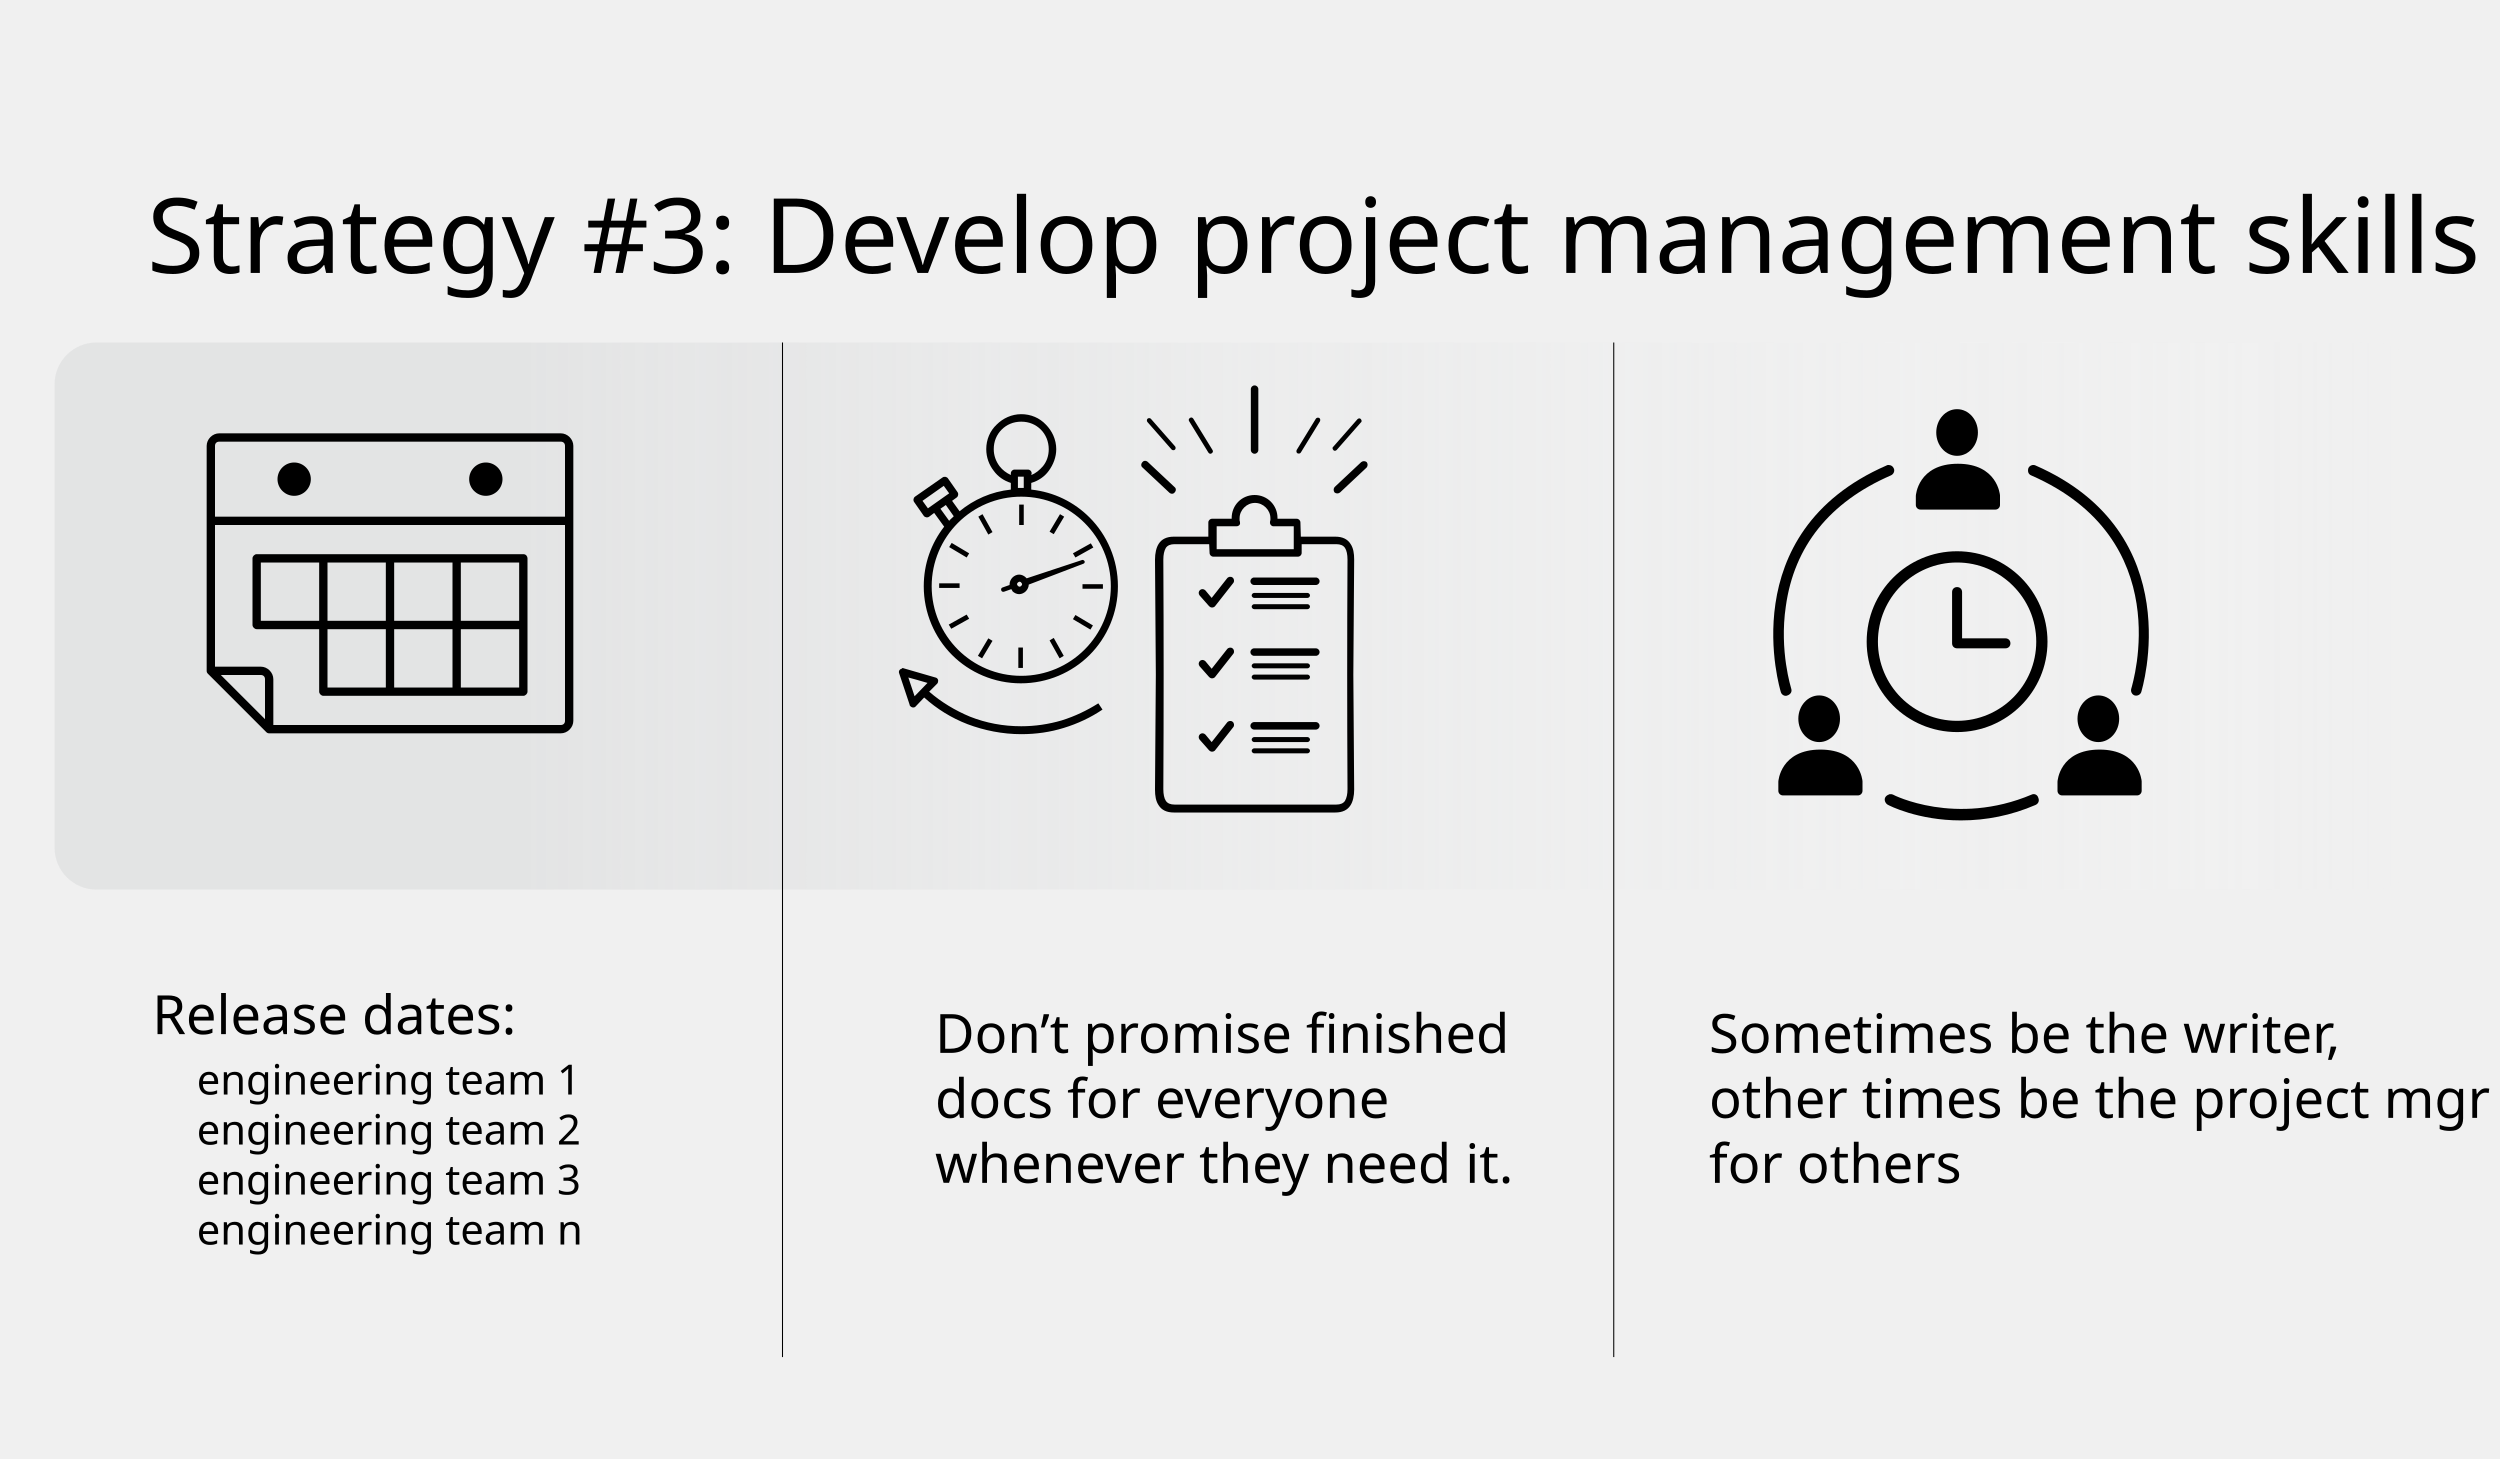
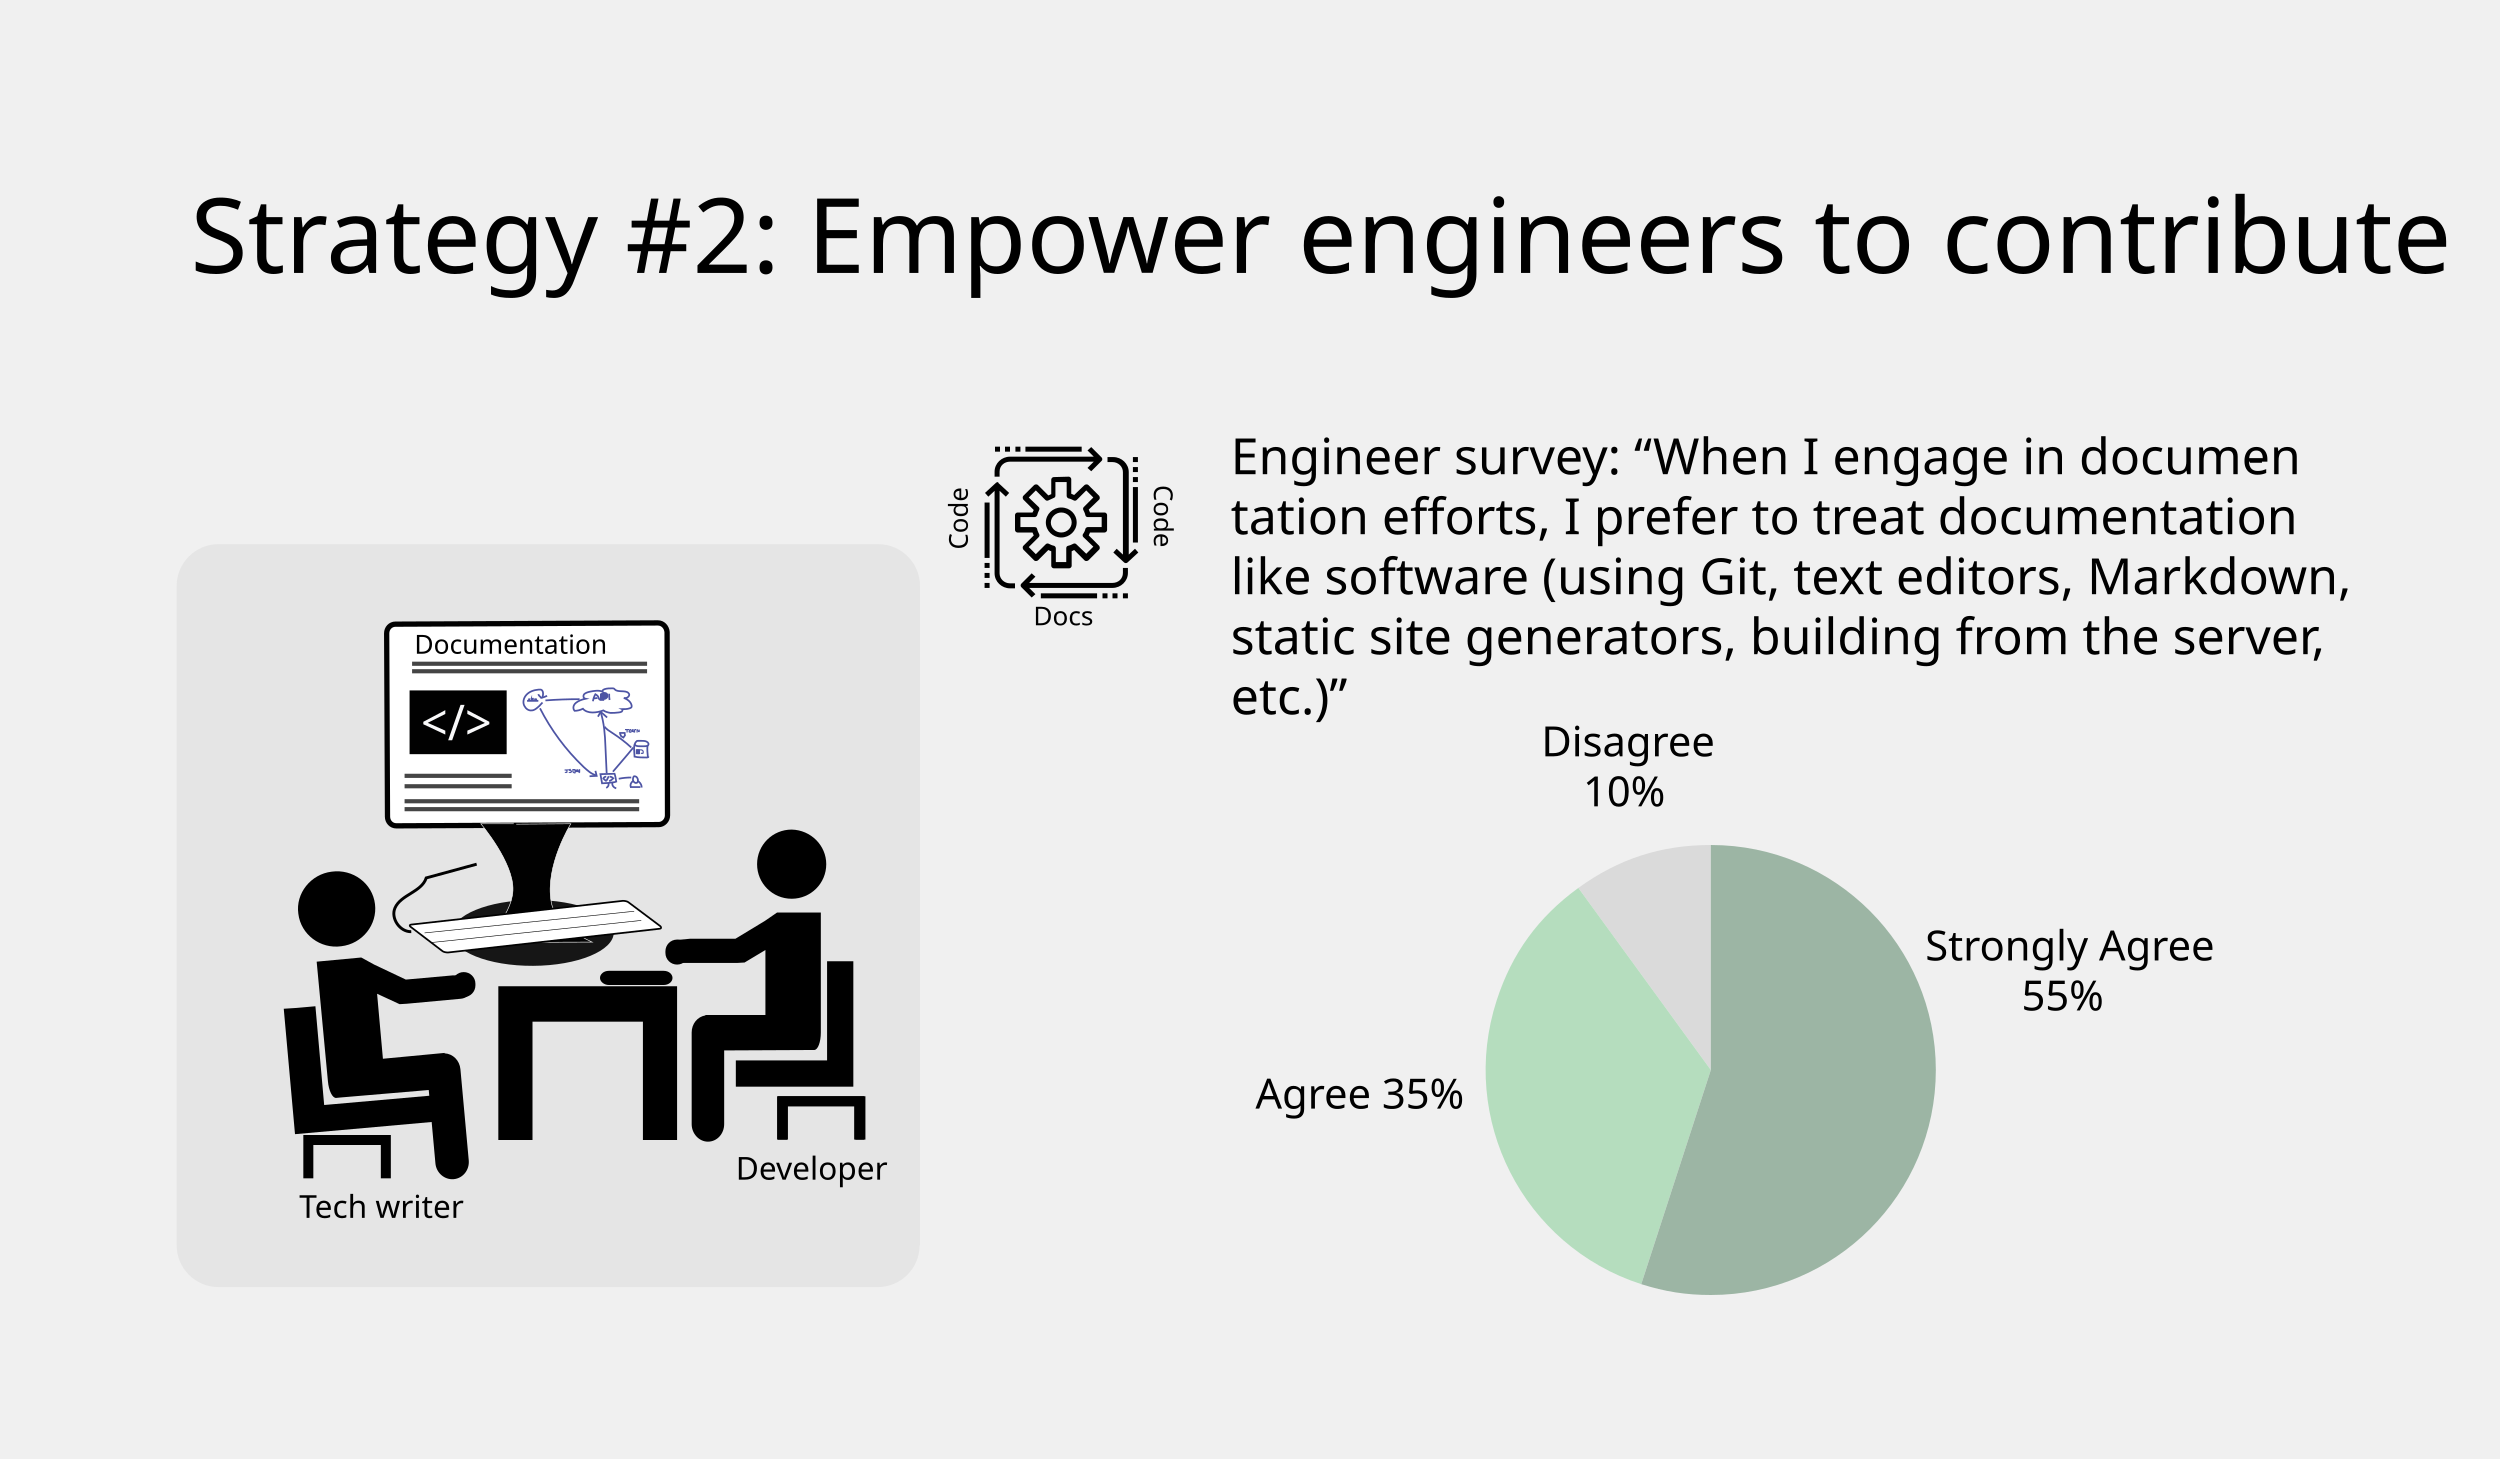
<svg xmlns="http://www.w3.org/2000/svg" version="1.1" id="Layer_1" x="0px" y="0px" viewBox="0 0 600 350" enable-background="new 0 0 600 350" xml:space="preserve">
-   <g opacity="0.41">
-     <linearGradient id="SVGID_1_" gradientUnits="userSpaceOnUse" x1="13.081" y1="147.821" x2="580.148" y2="147.821">
-       <stop offset="0.197" style="stop-color:#D1D3D4" />
-       <stop offset="1" style="stop-color:#F7F8F9;stop-opacity:0" />
-     </linearGradient>
-     <path fill="url(#SVGID_1_)" d="M580.1,203.5c0,5.5-4.5,10-10,10H23.1c-5.5,0-10-4.5-10-10V92.2c0-5.5,4.5-10,10-10h547.1   c5.5,0,10,4.5,10,10V203.5z" />
+   <g>
+     <path fill="#E5E5E5" d="M220.7,298.9c0,5.5-4.5,10-10,10H52.4c-5.5,0-10-4.5-10-10V140.6c0-5.5,4.5-10,10-10h158.4   c5.5,0,10,4.5,10,10V298.9z" />
  </g>
  <rect x="0" y="44.1" fill="none" width="600" height="45.9" />
-   <text transform="matrix(1 0 0 1 35.2853 65.5104)" font-family="'ArialMT'" font-size="25px">Strategy #3: Develop project management skills</text>
-   <path d="M469.7,135c-10.5,0-19,8.5-19,19s8.5,19,19,19s19-8.5,19-19S480.1,135,469.7,135z M469.7,175.7c-12,0-21.7-9.7-21.7-21.7  s9.7-21.7,21.7-21.7c12,0,21.7,9.7,21.7,21.7S481.6,175.7,469.7,175.7z" />
-   <path d="M481.3,155.6h-11.6c-0.7,0-1.2-0.5-1.2-1.2v-12.3c0-0.7,0.5-1.2,1.2-1.2c0.7,0,1.2,0.5,1.2,1.2v11.1h10.4  c0.7,0,1.2,0.5,1.2,1.2C482.5,155.1,482,155.6,481.3,155.6L481.3,155.6z" />
-   <path d="M447,187.5c0-0.1-0.6-7.6-10.1-7.6c-9.6,0-10.1,7.6-10.1,7.7v2.2c0,0.6,0.5,1.1,1.1,1.1h18c0.6,0,1.1-0.5,1.1-1.1L447,187.5  z" />
-   <ellipse cx="436.6" cy="172.5" rx="5" ry="5.6" />
-   <path d="M514,187.5c0-0.1-0.6-7.6-10.1-7.6c-9.6,0-10.1,7.6-10.1,7.7v2.2c0,0.6,0.5,1.1,1.1,1.1h18c0.6,0,1.1-0.5,1.1-1.1L514,187.5  z" />
-   <ellipse cx="503.6" cy="172.5" rx="5" ry="5.6" />
-   <path d="M480,118.9c0-0.1-0.6-7.6-10.1-7.6c-9.6,0-10.1,7.6-10.1,7.7v2.2c0,0.6,0.5,1.1,1.1,1.1h18c0.6,0,1.1-0.5,1.1-1.1L480,118.9  z" />
-   <ellipse cx="469.7" cy="103.8" rx="5" ry="5.6" />
-   <path d="M454.5,112.4c-0.2-0.5-0.7-0.8-1.2-0.8c-0.2,0-0.4,0-0.5,0.1c-37.2,16.2-25.5,54-25.4,54.4c0.2,0.7,1,1.1,1.6,0.8  c0.3-0.1,0.6-0.3,0.8-0.6s0.2-0.7,0.1-1c0-0.1-2.9-9-1.3-19.8c2-14.4,10.5-25,25.2-31.4C454.5,113.8,454.8,113,454.5,112.4  L454.5,112.4z" />
-   <path d="M488.5,111.7c-0.2-0.1-0.3-0.1-0.5-0.1s-0.3,0-0.5,0.1c-0.3,0.1-0.6,0.4-0.7,0.7c-0.1,0.3-0.1,0.7,0,1  c0.1,0.3,0.4,0.6,0.7,0.7c35,15.3,24.4,49.7,24,51.2c-0.2,0.7,0.2,1.4,0.8,1.6c0.7,0.2,1.4-0.2,1.6-0.8  C514,165.7,525.7,128,488.5,111.7L488.5,111.7z" />
-   <path d="M487.6,190.7c-18.2,7.7-33.2,0.1-33.3,0c-0.2-0.1-0.4-0.1-0.6-0.1c-0.1,0-0.3,0-0.4,0.1c-0.3,0.1-0.6,0.3-0.8,0.6  s-0.2,0.7-0.1,1c0.1,0.3,0.3,0.6,0.6,0.8s7.3,3.8,17.6,3.8c6.1,0,12.1-1.2,17.9-3.7c0.7-0.3,1-1,0.7-1.7  C489,190.7,488.2,190.4,487.6,190.7L487.6,190.7z" />
-   <path d="M296.8,126.3H292v5.5h18.5v-5.5h-4.8c-0.1,0-0.1,0-0.2,0c-0.5-0.1-0.8-0.6-0.7-1.1c0-0.1,0.1-0.3,0.1-0.4c0-0.1,0-0.3,0-0.4  c0-1-0.4-1.9-1.1-2.6c-0.7-0.7-1.6-1.1-2.6-1.1c-1,0-1.9,0.4-2.6,1.1c-0.7,0.7-1.1,1.6-1.1,2.6c0,0.1,0,0.3,0,0.4v0  c0,0.1,0,0.3,0.1,0.4c0,0.1,0,0.2,0,0.3C297.7,125.9,297.3,126.3,296.8,126.3L296.8,126.3z M312.2,128.8h8.3c1.7,0,2.9,0.6,3.6,1.7  c0.7,1,0.9,2.3,0.9,3.8h0l-0.2,27.6l0.2,27.5c0,0,0,0.1,0,0.1c0,1.5-0.3,2.9-0.9,3.8c-0.7,1.1-1.9,1.7-3.6,1.7h-38.8  c-1.7,0-2.9-0.6-3.6-1.7c-0.7-1-0.9-2.3-0.9-3.8h0l0.2-27.6l-0.2-27.5c0,0,0-0.1,0-0.1c0-1.5,0.3-2.9,0.9-3.8  c0.7-1.1,1.9-1.7,3.6-1.7h8.3v-3.4c0-0.5,0.4-0.9,0.9-0.9h4.7c0-0.1,0-0.1,0-0.2c0-1.5,0.6-2.9,1.6-3.9c1-1,2.4-1.6,3.9-1.6  c1.5,0,2.9,0.6,3.9,1.6c1,1,1.6,2.4,1.6,3.9c0,0.1,0,0.1,0,0.2h4.6c0.5,0,0.9,0.4,0.9,0.9L312.2,128.8z M301,140.4  c-0.5,0-0.9-0.4-0.9-0.9s0.4-0.9,0.9-0.9l14.8,0c0.5,0,0.9,0.4,0.9,0.9c0,0.5-0.4,0.9-0.9,0.9L301,140.4z M301,143.5  c-0.3,0-0.6-0.3-0.6-0.6c0-0.3,0.3-0.6,0.6-0.6l12.8,0c0.3,0,0.6,0.3,0.6,0.6c0,0.3-0.3,0.6-0.6,0.6L301,143.5z M301,146.2  c-0.3,0-0.6-0.3-0.6-0.6c0-0.3,0.3-0.6,0.6-0.6l12.8,0c0.3,0,0.6,0.3,0.6,0.6c0,0.3-0.3,0.6-0.6,0.6L301,146.2z M287.9,142.9  c-0.3-0.4-0.3-0.9,0.1-1.3c0.4-0.3,0.9-0.3,1.3,0.1l1.5,1.8l3.7-4.7c0.3-0.4,0.9-0.5,1.3-0.2s0.5,0.9,0.2,1.3l-4.4,5.6  c0,0-0.1,0.1-0.1,0.1c-0.4,0.3-0.9,0.3-1.3-0.1L287.9,142.9z M301,157.4c-0.5,0-0.9-0.4-0.9-0.9c0-0.5,0.4-0.9,0.9-0.9l14.8,0  c0.5,0,0.9,0.4,0.9,0.9c0,0.5-0.4,0.9-0.9,0.9L301,157.4z M301,160.4c-0.3,0-0.6-0.3-0.6-0.6c0-0.3,0.3-0.6,0.6-0.6l12.8,0  c0.3,0,0.6,0.3,0.6,0.6c0,0.3-0.3,0.6-0.6,0.6L301,160.4z M301,163.1c-0.3,0-0.6-0.3-0.6-0.6c0-0.3,0.3-0.6,0.6-0.6l12.8,0  c0.3,0,0.6,0.3,0.6,0.6c0,0.3-0.3,0.6-0.6,0.6L301,163.1z M287.9,159.9c-0.3-0.4-0.3-0.9,0.1-1.3c0.4-0.3,0.9-0.3,1.3,0.1l1.5,1.8  l3.7-4.7c0.3-0.4,0.9-0.5,1.3-0.2s0.5,0.9,0.2,1.3l-4.4,5.6c0,0-0.1,0.1-0.1,0.1c-0.4,0.3-0.9,0.3-1.3-0.1L287.9,159.9z M301,175.1  c-0.5,0-0.9-0.4-0.9-0.9c0-0.5,0.4-0.9,0.9-0.9l14.8,0c0.5,0,0.9,0.4,0.9,0.9c0,0.5-0.4,0.9-0.9,0.9L301,175.1z M301,178.1  c-0.3,0-0.6-0.3-0.6-0.6c0-0.3,0.3-0.6,0.6-0.6l12.8,0c0.3,0,0.6,0.3,0.6,0.6c0,0.3-0.3,0.6-0.6,0.6L301,178.1z M301,180.8  c-0.3,0-0.6-0.3-0.6-0.6c0-0.3,0.3-0.6,0.6-0.6l12.8,0c0.3,0,0.6,0.3,0.6,0.6c0,0.3-0.3,0.6-0.6,0.6L301,180.8z M287.9,177.5  c-0.3-0.4-0.3-0.9,0.1-1.3c0.4-0.3,0.9-0.3,1.3,0.1l1.5,1.8l3.7-4.7c0.3-0.4,0.9-0.5,1.3-0.2s0.5,0.9,0.2,1.3l-4.4,5.6  c0,0-0.1,0.1-0.1,0.1c-0.4,0.3-0.9,0.3-1.3-0.1L287.9,177.5z M260.3,125.5c-3.9-3.9-9.3-6.3-15.2-6.3c-5.9,0-11.3,2.4-15.2,6.3  c-3.9,3.9-6.3,9.3-6.3,15.2c0,5.9,2.4,11.3,6.3,15.2c3.9,3.9,9.3,6.3,15.2,6.3c5.9,0,11.3-2.4,15.2-6.3c3.9-3.9,6.3-9.3,6.3-15.2  C266.6,134.7,264.2,129.4,260.3,125.5z M245.7,121.1l0,4.9l-1.1,0l0-4.9L245.7,121.1z M235.8,123.4l2.4,4.3l-1,0.6l-2.4-4.3  L235.8,123.4z M228.4,130.3l4.2,2.5l-0.6,1l-4.2-2.5L228.4,130.3z M225.4,140l4.9,0l0,1.1l-4.9,0L225.4,140z M227.7,149.9l4.3-2.4  l0.6,1l-4.3,2.4L227.7,149.9z M234.7,157.4l2.5-4.2l1,0.6l-2.5,4.2L234.7,157.4z M244.4,160.3l0-4.9l1.1,0l0,4.9L244.4,160.3z   M254.3,158l-2.4-4.3l1-0.6l2.4,4.3L254.3,158z M261.7,151.1l-4.2-2.5l0.6-1l4.2,2.5L261.7,151.1z M264.7,141.3l-4.9,0l0-1.1l4.9,0  L264.7,141.3z M262.4,131.4l-4.3,2.4l-0.6-1l4.3-2.4L262.4,131.4z M255.4,124l-2.5,4.2l-1-0.6l2.5-4.2L255.4,124z M245.7,114.4h-1.4  v2.7h1.4V114.4z M247.5,114c1.1-0.4,2-1.2,2.8-2.1c0.9-1.1,1.4-2.5,1.4-4.1c0-1.8-0.7-3.5-1.9-4.7c-1.2-1.2-2.8-1.9-4.7-1.9  s-3.5,0.7-4.7,1.9c-1.2,1.2-1.9,2.8-1.9,4.7c0,1.5,0.5,2.9,1.4,4.1c0.7,0.9,1.6,1.6,2.7,2.1v-0.4c0-0.5,0.4-0.9,0.9-0.9h3.2  c0.5,0,0.9,0.4,0.9,0.9L247.5,114L247.5,114z M226.5,116.6l-5.1,3.6l1.3,1.8l5.1-3.6L226.5,116.6z M226.6,126.4l-2.4-3.3L223,124  c-0.4,0.3-1,0.2-1.3-0.2l-2.3-3.3c-0.3-0.4-0.2-1,0.2-1.3l6.6-4.6c0.4-0.3,1-0.2,1.3,0.2l2.3,3.3c0.3,0.4,0.2,1-0.2,1.3l-1.1,0.8  l1.8,2.5c3.4-2.8,7.6-4.7,12.3-5.2v-1.6c-1.6-0.5-3.1-1.5-4.1-2.9c-1.1-1.4-1.8-3.2-1.8-5.2c0-2.3,0.9-4.4,2.5-5.9  c1.5-1.5,3.6-2.5,5.9-2.5c2.3,0,4.4,0.9,5.9,2.5c1.5,1.5,2.5,3.6,2.5,5.9c0,1.9-0.7,3.7-1.8,5.2c-1,1.4-2.5,2.4-4.2,2.9v1.6  c5.5,0.6,10.3,3,14,6.7c4.2,4.2,6.8,10.1,6.8,16.5c0,6.4-2.6,12.3-6.8,16.5c-4.2,4.2-10.1,6.8-16.5,6.8s-12.3-2.6-16.5-6.8  c-4.2-4.2-6.8-10.1-6.8-16.5C221.7,135.3,223.5,130.4,226.6,126.4L226.6,126.4z M225.7,122.1l2.1,2.9c0.2-0.3,0.5-0.5,0.8-0.8  c0.1-0.1,0.2-0.2,0.3-0.3l-1.9-2.7L225.7,122.1L225.7,122.1z M245.2,139.9c-0.1,0-0.2-0.1-0.2-0.2c-0.1,0-0.2-0.1-0.3-0.1  c-0.1,0-0.3,0.1-0.4,0.2c-0.1,0.1-0.2,0.2-0.2,0.4s0.1,0.3,0.2,0.4c0.1,0.1,0.2,0.2,0.4,0.2s0.3-0.1,0.4-0.2  c0.1-0.1,0.2-0.2,0.2-0.4C245.2,140,245.2,139.9,245.2,139.9L245.2,139.9z M242.7,141.4L241,142c-0.3,0.1-0.6,0-0.7-0.3  c-0.1-0.3,0-0.6,0.3-0.7l1.7-0.6c0-0.1,0-0.1,0-0.2c0-0.6,0.3-1.2,0.7-1.6c0.4-0.4,1-0.7,1.6-0.7c0.6,0,1.2,0.3,1.6,0.7  c0.1,0.1,0.1,0.1,0.2,0.2l13.3-4.4c0.2-0.1,0.5,0.1,0.6,0.3c0.1,0.2,0,0.5-0.3,0.6l-13.1,5v0c0,0.6-0.3,1.2-0.7,1.6  c-0.4,0.4-1,0.7-1.6,0.7s-1.2-0.3-1.6-0.7C242.9,141.6,242.8,141.5,242.7,141.4L242.7,141.4z M220.2,163.2l-2.2-0.6l1.5,4.5l3.1-3.2  L220.2,163.2L220.2,163.2z M216.9,160.4l7.6,2.2c0.5,0.1,0.8,0.6,0.6,1.1c0,0.2-0.1,0.3-0.2,0.4L223,166c2.9,2.5,6.2,4.5,9.8,6  c3.8,1.5,7.9,2.3,12.3,2.3c3.4,0,6.6-0.5,9.7-1.4c3.2-1,6.1-2.4,8.8-4.1l1,1.5c-2.8,1.9-6,3.4-9.3,4.4c-3.2,1-6.6,1.5-10.2,1.5  c-4.5,0-8.9-0.9-12.9-2.4c-3.9-1.5-7.4-3.7-10.4-6.4l-2,2.1c-0.3,0.4-0.9,0.4-1.3,0c-0.1-0.1-0.2-0.2-0.2-0.4l-2.5-7.5  c-0.2-0.5,0.1-1,0.6-1.1C216.5,160.3,216.7,160.3,216.9,160.4L216.9,160.4z M300.2,93.4c0-0.5,0.4-0.9,0.9-0.9  c0.5,0,0.9,0.4,0.9,0.9v14.6c0,0.5-0.4,0.9-0.9,0.9c-0.5,0-0.9-0.4-0.9-0.9V93.4z M285.4,101.1c-0.2-0.3-0.1-0.6,0.2-0.8  c0.3-0.2,0.6-0.1,0.8,0.2l4.6,7.5c0.2,0.3,0.1,0.6-0.2,0.8c-0.3,0.2-0.6,0.1-0.8-0.2L285.4,101.1z M274.2,112.2  c-0.4-0.3-0.4-0.9,0-1.3c0.3-0.4,0.9-0.4,1.3,0l6.4,6c0.4,0.3,0.4,0.9,0,1.3c-0.3,0.4-0.9,0.4-1.3,0L274.2,112.2z M275.4,101.3  c-0.2-0.2-0.2-0.6,0-0.8c0.2-0.2,0.6-0.2,0.8,0l5.8,6.6c0.2,0.2,0.2,0.6,0,0.8c-0.2,0.2-0.6,0.2-0.8,0L275.4,101.3z M315.8,100.5  c0.2-0.3,0.5-0.3,0.8-0.2c0.3,0.2,0.3,0.5,0.2,0.8l-4.6,7.5c-0.2,0.3-0.5,0.3-0.8,0.2c-0.3-0.2-0.3-0.5-0.2-0.8L315.8,100.5z   M326.7,110.9c0.4-0.3,0.9-0.3,1.3,0c0.3,0.4,0.3,0.9,0,1.3l-6.4,6c-0.4,0.3-0.9,0.3-1.3,0c-0.3-0.4-0.3-0.9,0-1.3L326.7,110.9z   M325.8,100.6c0.2-0.2,0.6-0.3,0.8,0c0.2,0.2,0.3,0.6,0,0.8l-5.8,6.6c-0.2,0.2-0.6,0.3-0.8,0c-0.2-0.2-0.3-0.6,0-0.8L325.8,100.6z   M290.2,130.6h-8.3c-1,0-1.7,0.3-2.1,0.9c-0.4,0.7-0.6,1.6-0.6,2.8v0.1c0.1,18.4,0.1,36.6,0,55h0c0,1.2,0.2,2.2,0.6,2.8  c0.4,0.6,1.1,0.9,2.1,0.9h38.8c1,0,1.7-0.3,2.1-0.9c0.4-0.7,0.6-1.6,0.6-2.8v-0.1c-0.1-18.4-0.1-36.6,0-55h0c0-1.2-0.2-2.2-0.6-2.8  c-0.4-0.6-1.1-0.9-2.1-0.9h-8.3v2.1c0,0.5-0.4,0.9-0.9,0.9h-20.3c-0.5,0-0.9-0.4-0.9-0.9L290.2,130.6z" />
-   <path d="M62.6,162h-9.6l10.6,10.6V163C63.6,162.4,63.2,162,62.6,162L62.6,162z M92.6,151h-14v14h14V151z M108.6,151h-14v14h14V151z   M124.6,151h-14v14h14V151z M76.6,135h-14v14h14V135z M92.6,135h-14v14h14V135z M108.6,135h-14v14h14V135z M124.6,135h-14v14h14V135  z M125.6,133c0.7,0,1,0.6,1,1v32c0,0.5-0.5,1-1,1h-48c-0.5,0-1-0.5-1-1v-15h-15c-0.5,0-1-0.5-1-1v-16c0-0.5,0.5-1,1-1H125.6z   M135.6,126h-84v34h11c1.6,0,3,1.4,3,3v11h69c0.6,0,1-0.4,1-1V126z M70.6,111c2.2,0,4,1.8,4,4s-1.8,4-4,4s-4-1.8-4-4  S68.4,111,70.6,111z M116.6,111c2.2,0,4,1.8,4,4s-1.8,4-4,4s-4-1.8-4-4S114.4,111,116.6,111z M134.6,106h-82c-0.6,0-1,0.4-1,1v17h84  v-17C135.6,106.4,135.2,106,134.6,106z M134.6,104c1.6,0,3,1.4,3,3v66c0,1.6-1.4,3-3,3h-70c-0.3,0-0.5-0.1-0.7-0.3l-14-14  c-0.2-0.2-0.3-0.4-0.3-0.7v-54c0-1.6,1.4-3,3-3H134.6z" />
-   <text transform="matrix(1 0 0 1 36.5407 248.1872)" font-family="'ArialMT'" font-size="13px">Release dates:</text>
-   <text transform="matrix(1 0 0 1 224.4094 252.6923)">
-     <tspan x="0" y="0" font-family="'ArialMT'" font-size="13px">Don’t promise finished </tspan>
-     <tspan x="0" y="15.6" font-family="'ArialMT'" font-size="13px">docs for everyone</tspan>
-     <tspan x="0" y="31.2" font-family="'ArialMT'" font-size="13px">whenever they need it.</tspan>
+   <text transform="matrix(1 0 0 1 45.6916 65.5105)" font-family="'ArialMT'" font-size="25px">Strategy #2: Empower engineers to contribute</text>
+   <path fill="#FFFFFF" stroke="#010101" stroke-width="1.266" stroke-miterlimit="10" d="M160.2,195.7c0,1.2-1,2.2-2.1,2.2l-63,0.3  c-1.2,0-2.1-1-2.1-2.2l-0.2-44c0-1.2,0.9-2.2,2.1-2.2l63-0.3c1.2,0,2.1,1,2.2,2.2L160.2,195.7z" />
+   <ellipse transform="matrix(1 -4.931934e-03 4.931934e-03 1 -1.1029 0.6335)" fill="#161616" cx="127.9" cy="223.9" rx="19.4" ry="7.9" />
+   <path fill="#010101" stroke="#FFFFFF" stroke-width="0.141" stroke-miterlimit="10" d="M123.9,197.8l13.1-0.1  c0,0-6.3,10.1-4.7,18.8c1,5.9,9.8,9.6,9.8,9.6l-26.6,0.1c0,0,7.3-5.9,7.6-12.5s-7.7-16-7.7-16l7.9,0" />
+   <g>
+     <path fill="none" stroke="#4D54A4" stroke-width="0.422" stroke-miterlimit="10" d="M152,187.4c-0.6,0.4-0.8,1-0.6,1.5" />
+     <path fill="none" stroke="#4D54A4" stroke-width="0.422" stroke-miterlimit="10" d="M152.9,187.5c0.1,0,0.3,0,0.4,0.1   c0.5,0.4,0.7,0.9,0.7,1.4" />
+     <path fill="none" stroke="#4D54A4" stroke-width="0.422" stroke-miterlimit="10" d="M151.2,188.9c0.8,0,1.7,0,2.5,0" />
+     <path fill="none" stroke="#4D54A4" stroke-width="0.422" stroke-miterlimit="10" d="M151.5,186.6c-1,0-2,0.1-3,0.3" />
+     <path fill="none" stroke="#4D54A4" stroke-width="0.422" stroke-miterlimit="10" d="M146.1,187.9c-0.5,0-1.1,0.1-1.6,0.1   c-0.1-0.7-0.3-1.5-0.4-2.2c1.1,0,2.3-0.1,3.4-0.1c0.2,0.6,0.3,1.3,0.4,1.9C147.5,187.8,146.4,187.8,146.1,187.9   c-0.1,0.2,0,0.6-0.1,0.7c-0.1,0.2-0.3,0.4-0.5,0.5" />
+     <path fill="none" stroke="#4D54A4" stroke-width="0.422" stroke-miterlimit="10" d="M147,187.8c-0.2,0.6,0.2,1.2,0.9,1.4" />
+     <path fill="none" stroke="#4D54A4" stroke-width="0.422" stroke-miterlimit="10" d="M145.6,185.6c-0.1-2.2-0.2-4.3-0.3-6.5   c-0.1-2.8-0.3-5.6-1.2-8.4" />
+     <path fill="none" stroke="#4D54A4" stroke-width="0.422" stroke-miterlimit="10" d="M151.6,169.4c0,0.1,0,0.3-0.1,0.4   c-0.1,0.1-0.2,0.1-0.4,0.2c-0.6,0.2-1.2,0.2-1.8,0.2c0.2,0.1,0.1,0.4-0.1,0.6c-0.2,0.1-0.5,0.2-0.8,0.2c-0.6,0.1-1.3,0.1-1.9,0.1   c-0.6-0.1-1.3-0.3-1.7-0.6c-0.8,0.3-1.7,0.5-2.6,0.5s-1.8-0.3-2.3-0.9c-0.6,0.3-1.3,0.5-2,0.5c-0.5-0.6-0.3-1.4,0.3-1.9   s1.4-0.8,2.3-1c-0.5-0.1-0.6-0.7-0.3-1.1c0.3-0.3,0.9-0.5,1.4-0.6c1-0.2,2.1-0.4,3,0c-0.2-0.2,0.2-0.5,0.5-0.6   c0.6-0.2,1.2-0.2,1.8-0.2c0.2,0,0.4,0,0.5,0.1c0.1,0.1,0.2,0.2,0.2,0.2c0.7,0.7,2.5,0.1,3.2,0.8c0.3,0.3,0.3,0.6,0,0.9   c-0.2,0.3-0.7,0.4-1.1,0.3C150.8,167.9,151.5,168.6,151.6,169.4z" />
+     <path fill="none" stroke="#4D54A4" stroke-width="0.422" stroke-miterlimit="10" d="M142.3,168.3c0.1-0.6,0.3-1.2,0.6-1.7   c0.2,0.1,0.4,0.3,0.6,0.5c0.2,0.3,0.2,0.7,0.5,0.9" />
+     <path fill="none" stroke="#4D54A4" stroke-width="0.422" stroke-miterlimit="10" d="M142.4,167.6c0.3,0,0.7,0,1-0.1" />
+     <path fill="none" stroke="#4D54A4" stroke-miterlimit="10" d="M144.5,168.2v-1.4c0,0,0.4-0.2,0.6-0.2c0.2,0,0.4,0.1,0.4,0.3   c0.1,0.2-0.1,0.4-0.3,0.5c-0.2,0.1-0.5,0.1-0.7,0" />
+     <path fill="none" stroke="#4D54A4" stroke-width="0.422" stroke-miterlimit="10" d="M146.2,166.5c0,0.5,0,1,0.1,1.5" />
+     <path fill="none" stroke="#4D54A4" stroke-width="0.422" stroke-miterlimit="10" d="M139.1,167.8c-2.7,0-5.5,0.1-8.2,0.3" />
+     <path fill="none" stroke="#4D54A4" stroke-width="0.422" stroke-miterlimit="10" d="M130.2,168.6c-0.5,0.6-1,1.1-1.7,1.6   c-0.3,0.2-0.6,0.3-0.9,0.3c-0.7,0.1-1.4-0.4-1.7-1c-0.5-0.8-0.3-1.9,0.4-2.7c0.7-0.8,1.8-1.2,3-1.3c0.2,0,0.3,0,0.5,0   c0.3,0.1,0.4,0.3,0.5,0.6c0.1,0.5,0,1-0.2,1.4" />
+     <path fill="none" stroke="#4D54A4" stroke-width="0.422" stroke-miterlimit="10" d="M129.2,166.6c0.1,0.4,0.5,0.6,0.7,0.9   c0.4-0.1,1-0.3,1.4-0.5" />
+     <path fill="none" stroke="#4D54A4" stroke-width="0.422" stroke-miterlimit="10" d="M146.1,186.3c-0.2,0.3-0.3,0.7-0.5,1" />
+     <path fill="none" stroke="#4D54A4" stroke-width="0.422" stroke-miterlimit="10" d="M146.3,186.4c0.3,0,0.6,0.1,0.9,0.4   c-0.3,0.3-0.6,0.5-1,0.7" />
+     <path fill="none" stroke="#4D54A4" stroke-width="0.422" stroke-miterlimit="10" d="M145.5,186.4c-0.3,0-0.5,0.1-0.7,0.4   c0.2,0.3,0.5,0.5,0.8,0.7" />
+     <path fill="none" stroke="#4D54A4" stroke-width="0.422" stroke-miterlimit="10" d="M126.5,168.2c0.9,0,1.8,0,2.7,0" />
+     <path fill="none" stroke="#4D54A4" stroke-width="0.422" stroke-miterlimit="10" d="M126.9,167.8c0.1-0.1,0.2,0.1,0.2,0.2   c0,0-0.1,0-0.1,0C126.9,167.9,126.9,167.9,126.9,167.8" />
+     <path fill="none" stroke="#4D54A4" stroke-width="0.412" stroke-miterlimit="10" d="M127.7,167.7c0,0,0.1,0,0.2,0   c0,0.1,0,0.2,0,0.2c-0.2,0-0.5-0.1-0.4-0.3C127.5,167.7,127.6,167.7,127.7,167.7" />
+     <path fill="none" stroke="#4D54A4" stroke-width="0.422" stroke-miterlimit="10" d="M128.6,167.8c-0.1,0-0.1,0-0.2,0   c-0.1,0.1,0.1,0.2,0.3,0.2c0-0.1,0-0.2-0.1-0.3" />
+     <path fill="none" stroke="#4D54A4" stroke-width="0.422" stroke-miterlimit="10" d="M144.1,170.9c-0.2,0.4-0.4,0.8-0.6,1.1" />
+     <path fill="none" stroke="#4D54A4" stroke-width="0.422" stroke-miterlimit="10" d="M144.2,170.9c0.5,0.4,1,0.8,1.5,1.3" />
+     <path fill="none" stroke="#4D54A4" stroke-width="0.422" stroke-miterlimit="10" d="M129.6,170c2.6,5.1,6.1,9.9,10.5,14.1   c0.9,0.8,1.8,1.7,3.1,2" />
+     <path fill="none" stroke="#4D54A4" stroke-width="0.422" stroke-miterlimit="10" d="M142.9,185c0.1,0.4,0.2,0.8,0.3,1.2   c-0.5,0-1.2,0.1-1.7,0.1" />
+     <path fill="none" stroke="#4D54A4" stroke-width="0.422" stroke-miterlimit="10" d="M147.1,185.2c1.6-1.9,3.3-3.8,4.9-5.8" />
+     <path fill="none" stroke="#4D54A4" stroke-width="0.422" stroke-miterlimit="10" d="M152.4,178.6c0,0.2,0.1,0.3,0.3,0.4   c0.3,0.1,0.6,0.1,0.9,0.1c0.3,0,0.7,0,1,0c0.3,0,0.7,0,0.9-0.2c0.3-0.3,0.1-0.7-0.3-0.9c-0.4-0.2-0.8-0.2-1.3-0.2   c-0.3,0-0.5,0-0.8,0c-0.1,0-0.3,0-0.3,0.1c-1,0.8-0.5,2.7-0.5,3.7c0.9,0.2,2,0.2,3,0.2c0.1,0,0.4-0.1,0.3-0.2" />
+     <path fill="none" stroke="#4D54A4" stroke-width="0.422" stroke-miterlimit="10" d="M155.4,178.9c-0.1,1,0,1.9,0.1,2.9" />
+     <path fill="none" stroke="#4D54A4" stroke-width="0.422" stroke-miterlimit="10" d="M151.5,179.4c-1.4-1.3-3-2.5-4.7-3.6   c-0.6-0.4-1.3-0.8-1.7-1.4" />
+     <path fill="none" stroke="#4D54A4" stroke-width="0.422" stroke-miterlimit="10" d="M148.8,175.9c0.4,0,0.8,0,1.1,0   c0,0.2,0.1,0.4,0.1,0.6c0,0,0,0,0,0c0,0,0,0,0,0c-0.1,0.2-0.3,0.3-0.4,0.5c-0.2-0.1-0.4-0.2-0.6-0.4c0,0,0,0,0,0c0,0,0,0,0-0.1   C148.8,176.2,148.8,176,148.8,175.9z" />
+     <g>
+       <path fill="none" stroke="#4D54A4" stroke-width="0.281" stroke-miterlimit="10" d="M135.5,184.8c0.2,0,0.3,0,0.5,0    c0.2,0,0.3,0,0.5-0.1" />
+       <path fill="none" stroke="#4D54A4" stroke-width="0.281" stroke-miterlimit="10" d="M136,184.8c0,0.2,0.1,0.4,0.1,0.5    c-0.1,0.1-0.2,0.1-0.3,0.1c-0.1,0-0.2-0.1-0.2-0.1" />
+       <path fill="none" stroke="#4D54A4" stroke-width="0.281" stroke-miterlimit="10" d="M137,184.7c-0.1-0.1-0.2,0-0.3,0    c-0.1,0.1,0,0.2,0,0.2c0.1,0,0.3,0.1,0.4,0.1c0.1,0.1,0.1,0.2,0,0.3c-0.1,0.1-0.2,0.1-0.3,0.1c-0.1,0-0.2,0-0.2-0.1" />
+       <path fill="none" stroke="#4D54A4" stroke-width="0.281" stroke-miterlimit="10" d="M137.9,184.7c0,0-0.1,0-0.1,0    c-0.1,0-0.2,0-0.3,0c0,0.2,0,0.3,0,0.5c0.1,0.2,0.3,0.3,0.5,0.3c0.1-0.2,0.1-0.4,0.1-0.5C138,184.8,138,184.8,137.9,184.7z" />
+       <line fill="none" stroke="#4D54A4" stroke-miterlimit="10" x1="138.4" y1="184.7" x2="138.4" y2="185.3" />
+       <path fill="none" stroke="#4D54A4" stroke-width="0.281" stroke-miterlimit="10" d="M138.5,184.7c0.2,0.3,0.4,0.5,0.6,0.8" />
+       <path fill="none" stroke="#4D54A4" stroke-width="0.281" stroke-miterlimit="10" d="M139.1,185.4c0-0.3,0-0.6,0-0.8" />
+     </g>
+     <line fill="none" stroke="#4D54A4" stroke-miterlimit="10" x1="153.1" y1="179.8" x2="153.1" y2="181" />
+     <path fill="none" stroke="#4D54A4" stroke-width="0.281" stroke-miterlimit="10" d="M153.6,180c0.2-0.1,0.6,0,0.7,0.2   c0.1,0.2,0.1,0.4,0,0.6c-0.2,0-0.4,0-0.5,0" />
+     <path fill="none" stroke="#4D54A4" stroke-width="0.281" stroke-miterlimit="10" d="M153.1,179.8c0,0.4,0,0.8,0.1,1.2" />
+     <path fill="none" stroke="#4D54A4" stroke-width="0.281" stroke-miterlimit="10" d="M150.5,175.1c0,0.2,0,0.4,0,0.7" />
+     <path fill="none" stroke="#4D54A4" stroke-width="0.281" stroke-miterlimit="10" d="M151,175.6C151,175.6,151,175.6,151,175.6   c0,0.1,0.1,0.1,0.1,0.1c0.1,0,0.2,0.1,0.3,0c0.1,0,0.1-0.1,0.1-0.1c0,0,0-0.1,0-0.1c0-0.1,0-0.2,0-0.2c0-0.1-0.1-0.1-0.2-0.2   c0,0,0,0-0.1,0c0,0,0,0,0,0c-0.1,0.1-0.1,0.2-0.1,0.3C151,175.4,151,175.5,151,175.6z" />
+     <path fill="none" stroke="#4D54A4" stroke-width="0.281" stroke-miterlimit="10" d="M151.8,175c0,0.2,0,0.5,0,0.7" />
+     <path fill="none" stroke="#4D54A4" stroke-width="0.281" stroke-miterlimit="10" d="M151.8,175.4c0.1-0.1,0.2-0.2,0.3-0.3" />
+     <path fill="none" stroke="#4D54A4" stroke-width="0.281" stroke-miterlimit="10" d="M152.2,175.7c-0.1,0-0.1-0.1-0.1-0.1   c0,0-0.1-0.1-0.2-0.1c0,0-0.1,0-0.1,0" />
+     <path fill="none" stroke="#4D54A4" stroke-width="0.281" stroke-miterlimit="10" d="M152.7,175.1c-0.1,0-0.3,0-0.4,0" />
+     <path fill="none" stroke="#4D54A4" stroke-width="0.281" stroke-miterlimit="10" d="M152.3,175.1c0,0.2,0,0.5,0,0.7" />
+     <path fill="none" stroke="#4D54A4" stroke-width="0.281" stroke-miterlimit="10" d="M152.9,175.1c0,0.2,0,0.3,0,0.5   c0,0.1,0,0.1,0,0.2" />
+     <path fill="none" stroke="#4D54A4" stroke-width="0.281" stroke-miterlimit="10" d="M152.9,175.1c0,0,0.1,0.1,0.1,0.1   c0.1,0.1,0.2,0.2,0.2,0.3c0,0.1,0.1,0.1,0.1,0.2" />
+     <path fill="none" stroke="#4D54A4" stroke-width="0.281" stroke-miterlimit="10" d="M153.4,175.7c0-0.2,0-0.4,0-0.6" />
+     <path fill="none" stroke="#4D54A4" stroke-width="0.281" stroke-miterlimit="10" d="M151,175.1c-0.2,0-0.4,0-0.6,0   c0,0-0.1,0-0.1,0c-0.1,0-0.2,0-0.3,0" />
+     <path fill="none" stroke="#4D54A4" stroke-width="0.422" stroke-miterlimit="10" d="M152.5,187.9c0,0,0.1,0,0.2,0   c0.4,0,0.4-0.5,0.4-0.8c-0.1-0.4-0.3-0.8-0.9-0.8c-0.2,0-0.3,0.6-0.3,0.7c0,0.3,0.1,0.6,0.4,0.8   C152.3,187.8,152.4,187.8,152.5,187.9z" />
+   </g>
+   <path fill="#FFFFFF" stroke="#010101" stroke-width="0.422" stroke-miterlimit="10" d="M106.1,228.2c0.3,0.3,1,0.4,1.4,0.4  l50.8-5.7c0.4,0,0.5-0.3,0.2-0.6l-7.6-5.7c-0.3-0.3-1-0.4-1.4-0.4l-50.8,5.7c-0.4,0-0.5,0.3-0.2,0.5L106.1,228.2z" />
+   <rect x="98.3" y="165.7" fill="#010101" width="23.3" height="15.3" />
+   <text transform="matrix(0.9406 0 0 1 101.0375 177.6677)" fill="#F9F9FA" font-family="'ArialMT'" font-size="11.903px">&lt;/&gt;</text>
+   <line fill="none" stroke="#454545" stroke-miterlimit="10" x1="98.9" y1="159.3" x2="155.3" y2="159.3" />
+   <line fill="none" stroke="#454545" stroke-miterlimit="10" x1="97.1" y1="192.3" x2="153.4" y2="192.3" />
+   <line fill="none" stroke="#454545" stroke-miterlimit="10" x1="97.1" y1="194.2" x2="153.4" y2="194.2" />
+   <line fill="none" stroke="#454545" stroke-miterlimit="10" x1="97.1" y1="188.7" x2="122.8" y2="188.7" />
+   <line fill="none" stroke="#454545" stroke-miterlimit="10" x1="97.1" y1="186.2" x2="122.8" y2="186.2" />
+   <line fill="none" stroke="#454545" stroke-miterlimit="10" x1="98.9" y1="161.1" x2="155.3" y2="161.1" />
+   <path fill="none" stroke="#010101" stroke-width="0.703" stroke-miterlimit="10" d="M98.7,223.6c-2.7,0.1-5-3.2-3.9-5.7  c1.4-3.2,6.4-3.8,7.5-7.2c4-1.1,8.1-2.2,12.1-3.3" />
+   <line fill="none" stroke="#010101" stroke-width="0.141" stroke-miterlimit="10" x1="101.9" y1="223.9" x2="152.2" y2="218.7" />
+   <line fill="none" stroke="#010101" stroke-width="0.141" stroke-miterlimit="10" x1="103.6" y1="226.2" x2="153.9" y2="220.9" />
+   <path d="M198.3,207.4c0,4.6-3.7,8.3-8.3,8.3c-4.6,0-8.3-3.7-8.3-8.3c0-4.6,3.7-8.3,8.3-8.3C194.6,199.2,198.3,202.9,198.3,207.4" />
+   <polygon points="119.6,273.6 127.8,273.6 127.8,245.2 154.3,245.2 154.3,273.6 162.5,273.6 162.5,236.7 119.6,236.7 " />
+   <polygon points="202.2,230.7 198.5,230.7 198.5,254.5 176.6,254.5 176.6,260.8 204.8,260.8 204.8,230.7 " />
+   <path d="M194.5,252h0.9c0.9,0,1.6-1.9,1.6-4.2l0-28.8h-10.5l-2.9,2l-7.1,4.3l-12,0l1.1,0l-3.3,0.3l-0.9,3.8l1.5-0.2l-1.5,0.2  c0.5,1,1.5,1.7,2.7,1.7H177l1.7-0.1l5-3v15.6l-14.4,0v0.1c-1.9,0.3-3.3,2-3.3,4.1v22c0,2.3,1.8,4.2,3.9,4.2c2.2,0,3.9-1.9,3.9-4.2  l0-17.7L194.5,252z" />
+   <path d="M146.1,236.4h13.2c1.2,0,2.1-0.8,2.1-1.7c0-0.9-0.9-1.7-2.1-1.7h-13.2c-1.2,0-2.1,0.8-2.1,1.7  C144,235.6,145,236.4,146.1,236.4z" />
+   <path d="M165.3,228.7c0,1.5-1.2,2.8-2.8,2.8l0,0c-1.5,0-2.8-1.2-2.8-2.8v-0.4c0-1.5,1.2-2.8,2.8-2.8l0,0c1.5,0,2.8,1.2,2.8,2.8  V228.7z" />
+   <text transform="matrix(1 0 0 1 176.5854 283.114)" font-family="'ArialMT'" font-size="7.594px">Developer</text>
+   <text transform="matrix(1 0 0 1 99.4482 156.8982)" font-family="'ArialMT'" font-size="6.328px">Documentation</text>
+   <path d="M71.6,219.3c0.6,5,5.3,8.5,10.3,7.8c5.1-0.6,8.7-5.2,8.1-10.1c-0.6-5-5.3-8.5-10.4-7.8C74.6,209.8,70.9,214.4,71.6,219.3" />
+   <polygon points="71.2,241.9 75.7,241.5 77.8,265.2 103.9,262.9 104.5,269.2 70.8,272.2 68.1,242.1 " />
+   <path d="M81.7,263.4l-1,0.1c-0.9,0.1-1.8-1.7-2-4l-2.7-28.7l10.7-1l3.1,1.7l7.6,3.6l12.3-1.1l-1.2,0.1l3.4,0l1.3,3.7l-1.6-0.1  l1.6,0.1c-0.4,1-1.4,1.8-2.6,1.9l-13,1.2l-1.7,0.1l-5.4-2.5l1.4,15.6l14.8-1.4l0,0.1c2,0.1,3.6,1.7,3.8,3.8l2,21.9  c0.2,2.3-1.4,4.3-3.6,4.5c-2.2,0.2-4.2-1.5-4.4-3.8l-1.6-17.6L81.7,263.4z" />
+   <text transform="matrix(1 0 0 1 71.8217 292.2908)" font-family="'ArialMT'" font-size="7.594px">Tech writer</text>
+   <polygon points="83.1,272.4 72.8,272.4 72.8,282.8 75.2,282.8 75.2,274.8 91.4,274.8 91.4,282.8 93.8,282.8 93.8,272.4 " />
+   <polygon points="196.9,263.1 186.7,263.1 186.7,273.5 189.1,273.5 189.1,265.5 205.3,265.5 205.3,273.5 207.7,273.5 207.7,263.1 " />
+   <polygon points="196.7,263.1 186.5,263.1 186.5,273.5 188.9,273.5 188.9,265.5 205,265.5 205,273.5 207.4,273.5 207.4,263.1 " />
+   <g>
+     <path d="M269.5,142.4v1.2h1.2v-1.2H269.5z M267,142.4v1.2h1.2v-1.2H267z M264.6,142.4v1.2h1.2v-1.2H264.6z M249.8,142.4v1.2h13.5   v-1.2H249.8z M236.3,139.9v1.2h1.2v-1.2H236.3z M236.3,137.5v1.2h1.2v-1.2H236.3z M269.5,136.3v1.2c0,1.4-1.1,2.4-2.5,2.4H247   l1.5-1.5l-0.9-0.8l-2.5,2.5c-0.2,0.2-0.2,0.6,0,0.8l2.5,2.5l0.9-0.8l-1.5-1.5H267c2,0,3.7-1.6,3.7-3.6v-1.2L269.5,136.3z    M236.3,135.1v1.2h1.2v-1.2H236.3z M254.7,123c1.4,0,2.5,1.1,2.5,2.4s-1.1,2.4-2.5,2.4c-1.4,0-2.5-1.1-2.5-2.4S253.4,123,254.7,123   z M254.7,121.8c-2,0-3.7,1.6-3.7,3.6c0,2,1.7,3.6,3.7,3.6s3.7-1.6,3.7-3.6C258.4,123.4,256.8,121.8,254.7,121.8z M236.3,120.6v13.3   h1.2v-13.3H236.3z M271.9,116.9v13.3h1.2v-13.3H271.9z M239.4,115.7c-0.1,0-0.3,0.1-0.4,0.2l-2.6,2.4l0.8,0.9l1.5-1.4v19.8   c0,2,1.7,3.6,3.7,3.6h1.2v-1.2h-1.2c-1.4,0-2.5-1.1-2.5-2.4v-19.8l1.5,1.4l0.8-0.9l-2.6-2.4C239.7,115.8,239.5,115.7,239.4,115.7z    M253.5,115.7h2.5v3.3c0,0.3,0.2,0.5,0.4,0.6c0.5,0.1,0.9,0.3,1.3,0.5c0.2,0.1,0.5,0.1,0.7-0.1l2.3-2.3l1.7,1.7l-2.3,2.3   c-0.2,0.2-0.2,0.5-0.1,0.7c0.2,0.4,0.4,0.8,0.5,1.3c0.1,0.3,0.3,0.4,0.6,0.4h3.3v2.4h-3.3c-0.3,0-0.5,0.2-0.6,0.4   c-0.1,0.5-0.3,0.9-0.6,1.3c-0.1,0.2-0.1,0.5,0.1,0.7l2.4,2.3l-1.7,1.7l-2.4-2.3c-0.2-0.2-0.5-0.2-0.7-0.1c-0.4,0.2-0.8,0.4-1.3,0.5   c-0.3,0.1-0.4,0.3-0.4,0.6v3.3h-2.5v-3.3c0-0.3-0.2-0.5-0.4-0.6c-0.5-0.1-0.9-0.3-1.3-0.5c-0.2-0.1-0.5-0.1-0.7,0.1l-2.4,2.4   l-1.7-1.7l2.4-2.4c0.2-0.2,0.2-0.5,0.1-0.7c-0.2-0.4-0.4-0.8-0.5-1.3c-0.1-0.3-0.3-0.4-0.6-0.4h-3.4v-2.4h3.4   c0.3,0,0.5-0.2,0.6-0.4c0.1-0.4,0.3-0.9,0.5-1.3c0.1-0.2,0.1-0.5-0.1-0.7l-2.4-2.3l1.7-1.7l2.3,2.3c0.2,0.2,0.5,0.2,0.7,0.1   c0.4-0.2,0.9-0.4,1.3-0.6c0.3-0.1,0.4-0.3,0.4-0.6V115.7z M271.9,114.5v1.2h1.2v-1.2H271.9z M252.9,114.5c-0.3,0-0.6,0.3-0.6,0.6   v3.5c-0.2,0.1-0.5,0.2-0.7,0.3l-2.5-2.5c-0.2-0.2-0.6-0.2-0.9,0l-2.6,2.6c-0.2,0.2-0.2,0.6,0,0.9l2.5,2.5c-0.1,0.2-0.2,0.4-0.3,0.6   h-3.6c-0.3,0-0.6,0.3-0.6,0.6v3.6c0,0.3,0.3,0.6,0.6,0.6h3.6c0.1,0.2,0.2,0.5,0.3,0.7l-2.5,2.5c-0.2,0.2-0.2,0.6,0,0.9l2.6,2.6   c0.2,0.2,0.6,0.2,0.9,0l2.5-2.5c0.2,0.1,0.4,0.2,0.7,0.3v3.5c0,0.3,0.3,0.6,0.6,0.6h3.7c0.3,0,0.6-0.3,0.6-0.6v-3.5   c0.2-0.1,0.4-0.2,0.6-0.3l2.5,2.5c0.2,0.2,0.6,0.2,0.9,0l2.6-2.6c0.2-0.2,0.2-0.6,0-0.9l-2.5-2.5c0.1-0.2,0.2-0.5,0.3-0.7h3.5   c0.3,0,0.6-0.3,0.6-0.6v-3.6c0-0.3-0.3-0.6-0.6-0.6h-3.5c-0.1-0.2-0.2-0.5-0.3-0.7l2.5-2.4c0.2-0.2,0.2-0.6,0-0.9l-2.6-2.6   c-0.2-0.2-0.6-0.2-0.9,0l-2.5,2.4c-0.2-0.1-0.5-0.2-0.7-0.3v-3.5c0-0.3-0.3-0.6-0.6-0.6L252.9,114.5z M271.9,112.1v1.2h1.2v-1.2   H271.9z M271.9,109.7v1.2h1.2v-1.2H271.9z M265.8,109.7v1.2h1.2c1.4,0,2.5,1.1,2.5,2.4v19.8l-1.5-1.4l-0.8,0.9l2.6,2.4   c0.2,0.2,0.6,0.2,0.8,0l2.6-2.4l-0.8-0.9l-1.5,1.4v-19.8c0-2-1.7-3.6-3.7-3.6H265.8z M261.9,107.3l-0.9,0.8l1.5,1.5h-20.1   c-2,0-3.7,1.6-3.7,3.6v1.2h1.2v-1.2c0-1.4,1.1-2.4,2.5-2.4h20.1l-1.5,1.5l0.9,0.8l2.5-2.5c0.2-0.2,0.2-0.6,0-0.8L261.9,107.3z    M246.1,107.2v1.2h13.5v-1.2H246.1z M243.7,107.2v1.2h1.2v-1.2H243.7z M241.2,107.2v1.2h1.2v-1.2H241.2z M238.8,107.2v1.2h1.2v-1.2   H238.8z" />
+     <text transform="matrix(0 0.9867 -1 0 276.9366 116.3929)" fill="#010101" font-family="'ArialMT'" font-size="6.287px">Code</text>
+     <text transform="matrix(0 -0.9867 1 0 232.2764 131.8958)" fill="#010101" font-family="'ArialMT'" font-size="6.287px">Code</text>
+     <text transform="matrix(1.0135 0 0 1 248.0034 150.0609)" fill="#010101" font-family="'ArialMT'" font-size="6.203px">Docs</text>
+   </g>
+   <path d="M114.1,236.5c0,1.5-1.2,2.8-2.8,2.8l0,0c-1.5,0-2.8-1.2-2.8-2.8v-0.4c0-1.5,1.2-2.8,2.8-2.8l0,0c1.5,0,2.8,1.2,2.8,2.8  V236.5z" />
+   <rect x="295.4" y="103.5" fill="none" width="252.9" height="83.3" />
+   <text transform="matrix(1 0 0 1 295.3775 113.8118)">
+     <tspan x="0" y="0" font-family="'ArialMT'" font-size="12px">Engineer survey: “When I engage in documen</tspan>
+     <tspan x="244.1" y="0" font-family="'ArialMT'" font-size="12px">-</tspan>
+     <tspan x="0" y="14.4" font-family="'ArialMT'" font-size="12px">tation efforts, I prefer to treat documentation </tspan>
+     <tspan x="0" y="28.8" font-family="'ArialMT'" font-size="12px">like software (using Git, text editors, Markdown, </tspan>
+     <tspan x="0" y="43.2" font-family="'ArialMT'" font-size="12px">static site generators, building from the server, </tspan>
+     <tspan x="0" y="57.6" font-family="'ArialMT'" font-size="12px">etc.)” </tspan>
  </text>
-   <text transform="matrix(1 0 0 1 410.1715 252.6921)">
-     <tspan x="0" y="0" font-family="'ArialMT'" font-size="13px">Sometimes be the writer, </tspan>
-     <tspan x="0" y="15.6" font-family="'ArialMT'" font-size="13px">other times be the project mgr</tspan>
-     <tspan x="0" y="31.2" font-family="'ArialMT'" font-size="13px">for others</tspan>
+   <g>
+     <g>
+       <g>
+         <g>
+           <path fill="#DADADA" d="M410.6,256.8l-31.8-43.7c9.7-7,19.8-10.3,31.8-10.3V256.8z" />
+         </g>
+       </g>
+       <g>
+         <g>
+           <path fill="#B5DDBE" d="M410.6,256.8l-16.7,51.4c-28.4-9.2-43.9-39.7-34.7-68.1c3.7-11.4,10-20,19.6-27L410.6,256.8z" />
+         </g>
+       </g>
+       <g>
+         <g>
+           <path fill="#9CB5A4" d="M410.6,256.8v-54c29.8,0,54,24.2,54,54s-24.2,54-54,54c-6,0-11-0.8-16.7-2.6L410.6,256.8z" />
+         </g>
+       </g>
+     </g>
+     <g>
+       <g>
+ 		</g>
+       <g>
+ 		</g>
+       <g>
+ 		</g>
+     </g>
+   </g>
+   <text transform="matrix(1 0 0 1 301.31 266.0593)" font-family="'ArialMT'" font-size="10px">Agree 35%</text>
+   <text transform="matrix(1 0 0 1 369.9299 181.5161)">
+     <tspan x="0" y="0" font-family="'ArialMT'" font-size="10px">Disagree</tspan>
+     <tspan x="10" y="12" font-family="'ArialMT'" font-size="10px">10%</tspan>
  </text>
-   <line fill="none" stroke="#000000" stroke-width="0.25" stroke-miterlimit="10" x1="187.8" y1="82.2" x2="187.8" y2="325.7" />
-   <line fill="none" stroke="#000000" stroke-width="0.25" stroke-miterlimit="10" x1="387.3" y1="82.2" x2="387.3" y2="325.7" />
-   <text transform="matrix(1 0 0 1 47.2264 262.6815)">
-     <tspan x="0" y="0" font-family="'ArialMT'" font-size="10px">engineering team 1</tspan>
-     <tspan x="0" y="12" font-family="'ArialMT'" font-size="10px">engineering team 2</tspan>
-     <tspan x="0" y="24" font-family="'ArialMT'" font-size="10px">engineering team 3</tspan>
-     <tspan x="0" y="36" font-family="'ArialMT'" font-size="10px">engineering team n</tspan>
+   <text transform="matrix(1 0 0 1 462.0648 230.5068)">
+     <tspan x="0" y="0" font-family="'ArialMT'" font-size="10px">Strongly Agree</tspan>
+     <tspan x="23.1" y="12" font-family="'ArialMT'" font-size="10px">55%</tspan>
  </text>
</svg>
